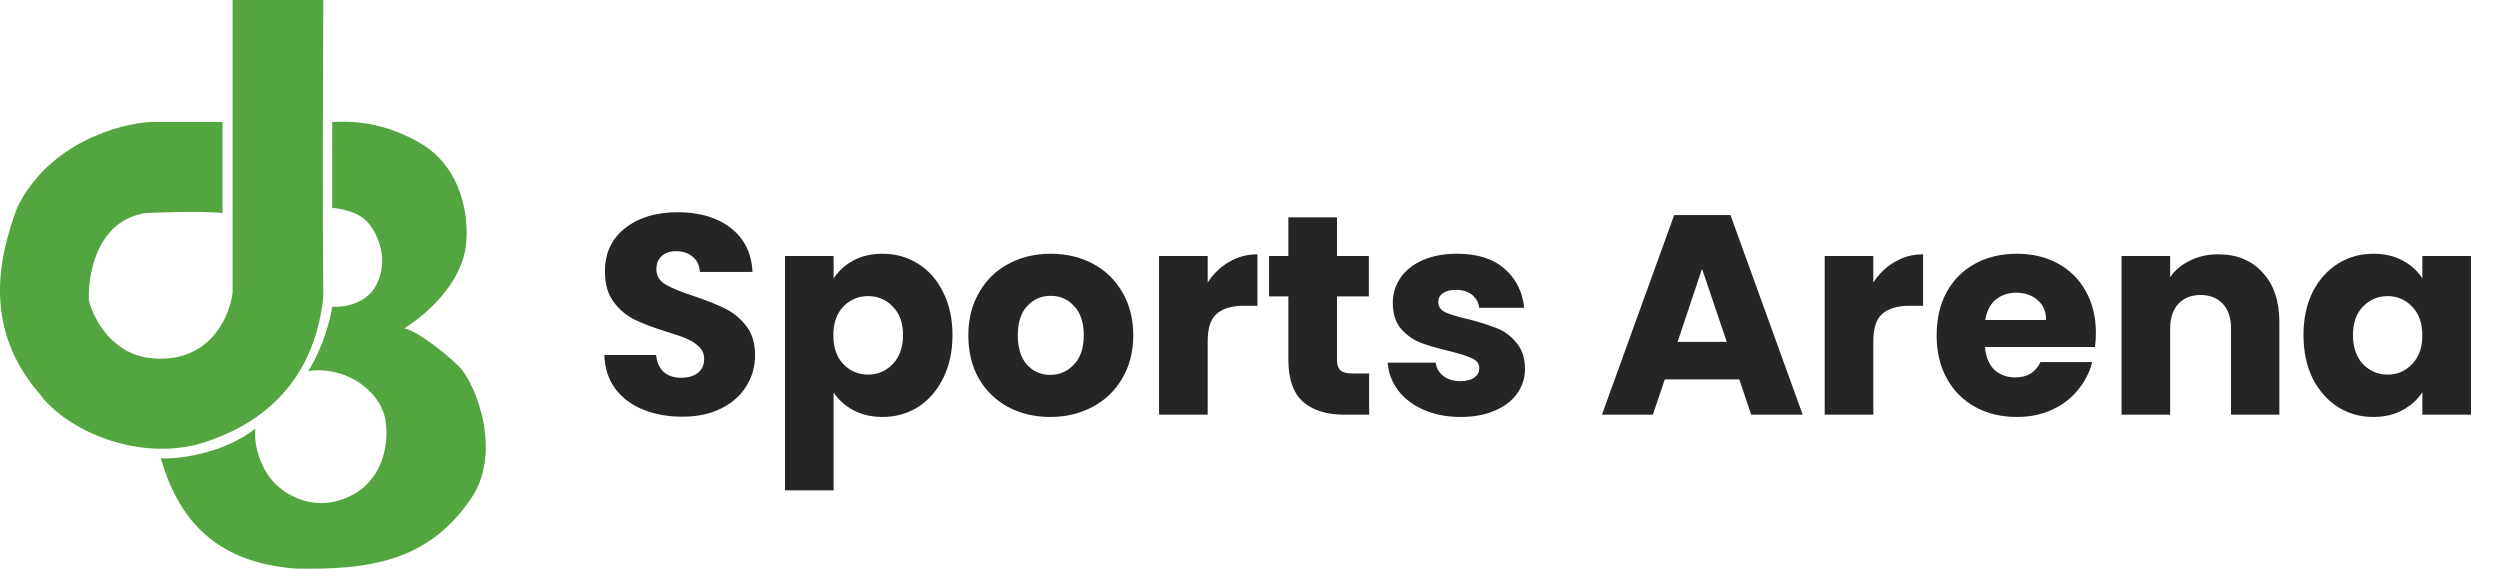
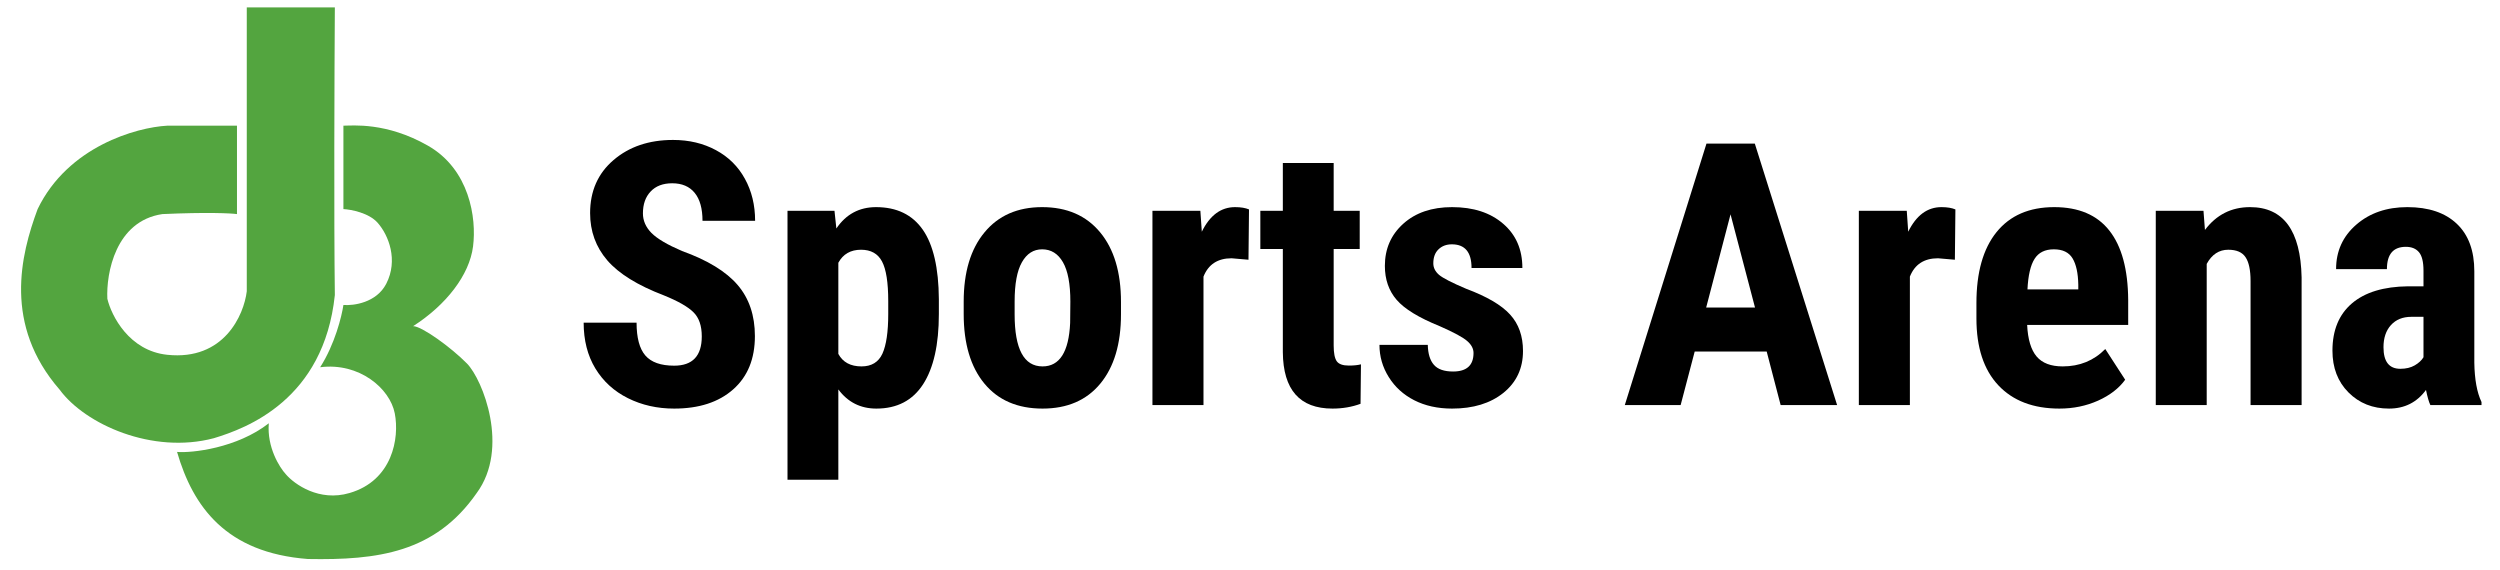
- <svg xmlns="http://www.w3.org/2000/svg" width="211" height="48" viewBox="0 0 211 48" fill="none">
-   <path d="M19.633 24.699V0H27.293C27.258 5.561 27.208 18.351 27.293 25.024C26.335 34.123 19.633 36.615 16.76 37.482C11.44 38.89 5.588 36.29 3.354 33.257C-1.54 27.624 -0.051 21.557 1.439 17.549C4.078 12.089 10.057 10.436 12.717 10.291H18.782V17.983C18.25 17.91 16.207 17.809 12.291 17.983C8.206 18.589 7.397 23.146 7.504 25.349C7.858 26.829 9.397 29.877 12.717 30.224C17.654 30.744 19.384 26.757 19.633 24.699Z" fill="#53A53F" />
-   <path d="M28.038 17.549V10.291C28.825 10.291 31.762 9.966 35.379 12.024C38.997 14.083 39.635 18.308 39.316 20.799C38.997 23.291 36.975 25.89 34.102 27.732C34.847 27.732 37.401 29.574 38.784 30.982C40.167 32.39 42.508 38.348 39.635 42.248C36.017 47.448 31.017 48.098 24.952 47.989C17.824 47.448 14.951 43.44 13.568 38.673C14.845 38.782 18.782 38.348 21.548 36.182C21.378 38.262 22.47 40.009 23.037 40.623C23.782 41.49 25.931 43.028 28.57 42.248C32.294 41.165 32.932 37.482 32.506 35.315C32.081 33.148 29.421 30.874 26.016 31.307C27.293 29.314 27.896 26.866 28.038 25.89C28.924 25.963 30.91 25.695 31.762 24.049C32.826 21.991 31.974 19.824 31.017 18.741C30.251 17.874 28.712 17.585 28.038 17.549Z" fill="#53A53F" />
-   <path d="M57.584 35.168C56.352 35.168 55.248 34.968 54.272 34.568C53.296 34.168 52.512 33.576 51.92 32.792C51.344 32.008 51.04 31.064 51.008 29.96H55.376C55.44 30.584 55.656 31.064 56.024 31.4C56.392 31.72 56.872 31.88 57.464 31.88C58.072 31.88 58.552 31.744 58.904 31.472C59.256 31.184 59.432 30.792 59.432 30.296C59.432 29.88 59.288 29.536 59 29.264C58.728 28.992 58.384 28.768 57.968 28.592C57.568 28.416 56.992 28.216 56.24 27.992C55.152 27.656 54.264 27.32 53.576 26.984C52.888 26.648 52.296 26.152 51.8 25.496C51.304 24.84 51.056 23.984 51.056 22.928C51.056 21.36 51.624 20.136 52.76 19.256C53.896 18.36 55.376 17.912 57.2 17.912C59.056 17.912 60.552 18.36 61.688 19.256C62.824 20.136 63.432 21.368 63.512 22.952H59.072C59.04 22.408 58.84 21.984 58.472 21.68C58.104 21.36 57.632 21.2 57.056 21.2C56.56 21.2 56.16 21.336 55.856 21.608C55.552 21.864 55.4 22.24 55.4 22.736C55.4 23.28 55.656 23.704 56.168 24.008C56.68 24.312 57.48 24.64 58.568 24.992C59.656 25.36 60.536 25.712 61.208 26.048C61.896 26.384 62.488 26.872 62.984 27.512C63.48 28.152 63.728 28.976 63.728 29.984C63.728 30.944 63.48 31.816 62.984 32.6C62.504 33.384 61.8 34.008 60.872 34.472C59.944 34.936 58.848 35.168 57.584 35.168ZM70.358 23.504C70.758 22.88 71.31 22.376 72.014 21.992C72.718 21.608 73.542 21.416 74.486 21.416C75.59 21.416 76.59 21.696 77.486 22.256C78.382 22.816 79.086 23.616 79.598 24.656C80.126 25.696 80.39 26.904 80.39 28.28C80.39 29.656 80.126 30.872 79.598 31.928C79.086 32.968 78.382 33.776 77.486 34.352C76.59 34.912 75.59 35.192 74.486 35.192C73.558 35.192 72.734 35 72.014 34.616C71.31 34.232 70.758 33.736 70.358 33.128V41.384H66.254V21.608H70.358V23.504ZM76.214 28.28C76.214 27.256 75.926 26.456 75.35 25.88C74.79 25.288 74.094 24.992 73.262 24.992C72.446 24.992 71.75 25.288 71.174 25.88C70.614 26.472 70.334 27.28 70.334 28.304C70.334 29.328 70.614 30.136 71.174 30.728C71.75 31.32 72.446 31.616 73.262 31.616C74.078 31.616 74.774 31.32 75.35 30.728C75.926 30.12 76.214 29.304 76.214 28.28ZM88.639 35.192C87.327 35.192 86.143 34.912 85.087 34.352C84.047 33.792 83.223 32.992 82.615 31.952C82.023 30.912 81.727 29.696 81.727 28.304C81.727 26.928 82.031 25.72 82.639 24.68C83.247 23.624 84.079 22.816 85.135 22.256C86.191 21.696 87.375 21.416 88.687 21.416C89.999 21.416 91.183 21.696 92.239 22.256C93.295 22.816 94.127 23.624 94.735 24.68C95.343 25.72 95.647 26.928 95.647 28.304C95.647 29.68 95.335 30.896 94.711 31.952C94.103 32.992 93.263 33.792 92.191 34.352C91.135 34.912 89.951 35.192 88.639 35.192ZM88.639 31.64C89.423 31.64 90.087 31.352 90.631 30.776C91.191 30.2 91.471 29.376 91.471 28.304C91.471 27.232 91.199 26.408 90.655 25.832C90.127 25.256 89.471 24.968 88.687 24.968C87.887 24.968 87.223 25.256 86.695 25.832C86.167 26.392 85.903 27.216 85.903 28.304C85.903 29.376 86.159 30.2 86.671 30.776C87.199 31.352 87.855 31.64 88.639 31.64ZM101.928 23.84C102.408 23.104 103.008 22.528 103.728 22.112C104.448 21.68 105.248 21.464 106.128 21.464V25.808H105C103.976 25.808 103.208 26.032 102.696 26.48C102.184 26.912 101.928 27.68 101.928 28.784V35H97.824V21.608H101.928V23.84ZM115.554 31.52V35H113.466C111.978 35 110.818 34.64 109.986 33.92C109.154 33.184 108.738 31.992 108.738 30.344V25.016H107.106V21.608H108.738V18.344H112.842V21.608H115.53V25.016H112.842V30.392C112.842 30.792 112.938 31.08 113.13 31.256C113.322 31.432 113.642 31.52 114.09 31.52H115.554ZM123.288 35.192C122.12 35.192 121.08 34.992 120.168 34.592C119.256 34.192 118.536 33.648 118.008 32.96C117.48 32.256 117.184 31.472 117.12 30.608H121.176C121.224 31.072 121.44 31.448 121.824 31.736C122.208 32.024 122.68 32.168 123.24 32.168C123.752 32.168 124.144 32.072 124.416 31.88C124.704 31.672 124.848 31.408 124.848 31.088C124.848 30.704 124.648 30.424 124.248 30.248C123.848 30.056 123.2 29.848 122.304 29.624C121.344 29.4 120.544 29.168 119.904 28.928C119.264 28.672 118.712 28.28 118.248 27.752C117.784 27.208 117.552 26.48 117.552 25.568C117.552 24.8 117.76 24.104 118.176 23.48C118.608 22.84 119.232 22.336 120.048 21.968C120.88 21.6 121.864 21.416 123 21.416C124.68 21.416 126 21.832 126.96 22.664C127.936 23.496 128.496 24.6 128.64 25.976H124.848C124.784 25.512 124.576 25.144 124.224 24.872C123.888 24.6 123.44 24.464 122.88 24.464C122.4 24.464 122.032 24.56 121.776 24.752C121.52 24.928 121.392 25.176 121.392 25.496C121.392 25.88 121.592 26.168 121.992 26.36C122.408 26.552 123.048 26.744 123.912 26.936C124.904 27.192 125.712 27.448 126.336 27.704C126.96 27.944 127.504 28.344 127.968 28.904C128.448 29.448 128.696 30.184 128.712 31.112C128.712 31.896 128.488 32.6 128.04 33.224C127.608 33.832 126.976 34.312 126.144 34.664C125.328 35.016 124.376 35.192 123.288 35.192ZM146.796 32.024H140.508L139.5 35H135.204L141.3 18.152H146.052L152.148 35H147.804L146.796 32.024ZM145.74 28.856L143.652 22.688L141.588 28.856H145.74ZM158.108 23.84C158.588 23.104 159.188 22.528 159.908 22.112C160.628 21.68 161.428 21.464 162.308 21.464V25.808H161.18C160.156 25.808 159.388 26.032 158.876 26.48C158.364 26.912 158.108 27.68 158.108 28.784V35H154.004V21.608H158.108V23.84ZM176.893 28.088C176.893 28.472 176.869 28.872 176.821 29.288H167.533C167.597 30.12 167.861 30.76 168.325 31.208C168.805 31.64 169.389 31.856 170.077 31.856C171.101 31.856 171.813 31.424 172.213 30.56H176.581C176.357 31.44 175.949 32.232 175.357 32.936C174.781 33.64 174.053 34.192 173.173 34.592C172.293 34.992 171.309 35.192 170.221 35.192C168.909 35.192 167.741 34.912 166.717 34.352C165.693 33.792 164.893 32.992 164.317 31.952C163.741 30.912 163.453 29.696 163.453 28.304C163.453 26.912 163.733 25.696 164.293 24.656C164.869 23.616 165.669 22.816 166.693 22.256C167.717 21.696 168.893 21.416 170.221 21.416C171.517 21.416 172.669 21.688 173.677 22.232C174.685 22.776 175.469 23.552 176.029 24.56C176.605 25.568 176.893 26.744 176.893 28.088ZM172.693 27.008C172.693 26.304 172.453 25.744 171.973 25.328C171.493 24.912 170.893 24.704 170.173 24.704C169.485 24.704 168.901 24.904 168.421 25.304C167.957 25.704 167.669 26.272 167.557 27.008H172.693ZM187.218 21.464C188.786 21.464 190.034 21.976 190.962 23C191.906 24.008 192.378 25.4 192.378 27.176V35H188.298V27.728C188.298 26.832 188.066 26.136 187.602 25.64C187.138 25.144 186.514 24.896 185.73 24.896C184.946 24.896 184.322 25.144 183.858 25.64C183.394 26.136 183.162 26.832 183.162 27.728V35H179.058V21.608H183.162V23.384C183.578 22.792 184.138 22.328 184.842 21.992C185.546 21.64 186.338 21.464 187.218 21.464ZM194.414 28.28C194.414 26.904 194.67 25.696 195.182 24.656C195.71 23.616 196.422 22.816 197.318 22.256C198.214 21.696 199.214 21.416 200.318 21.416C201.262 21.416 202.086 21.608 202.79 21.992C203.51 22.376 204.062 22.88 204.446 23.504V21.608H208.55V35H204.446V33.104C204.046 33.728 203.486 34.232 202.766 34.616C202.062 35 201.238 35.192 200.294 35.192C199.206 35.192 198.214 34.912 197.318 34.352C196.422 33.776 195.71 32.968 195.182 31.928C194.67 30.872 194.414 29.656 194.414 28.28ZM204.446 28.304C204.446 27.28 204.158 26.472 203.582 25.88C203.022 25.288 202.334 24.992 201.518 24.992C200.702 24.992 200.006 25.288 199.43 25.88C198.87 26.456 198.59 27.256 198.59 28.28C198.59 29.304 198.87 30.12 199.43 30.728C200.006 31.32 200.702 31.616 201.518 31.616C202.334 31.616 203.022 31.32 203.582 30.728C204.158 30.136 204.446 29.328 204.446 28.304Z" fill="#252525" />
+ <svg xmlns="http://www.w3.org/2000/svg" width="500" zoomAndPan="magnify" viewBox="0 0 375 85.5" height="114" preserveAspectRatio="xMidYMid meet" version="1.0">
+   <defs>
+     <g />
+     <clipPath id="013a4bee76">
+       <path d="M 3.152 1.105 L 51 1.105 L 51 67 L 3.152 67 Z M 3.152 1.105 " clip-rule="nonzero" />
+     </clipPath>
+     <clipPath id="9aa02e2e0c">
+       <path d="M 26 18 L 74 18 L 74 83.871 L 26 83.871 Z M 26 18 " clip-rule="nonzero" />
+     </clipPath>
+   </defs>
+   <g clip-path="url(#013a4bee76)">
+     <path fill="#53a53f" d="M 37.016 43.691 L 37.016 1.105 L 50.227 1.105 C 50.164 10.695 50.078 32.746 50.227 44.254 C 48.574 59.945 37.016 64.238 32.062 65.734 C 22.891 68.164 12.797 63.68 8.945 58.449 C 0.504 48.738 3.074 38.277 5.645 31.363 C 10.191 21.949 20.504 19.098 25.09 18.852 L 35.547 18.852 L 35.547 32.113 C 34.633 31.988 31.109 31.812 24.355 32.113 C 17.312 33.156 15.918 41.016 16.102 44.812 C 16.711 47.367 19.367 52.621 25.09 53.219 C 33.605 54.117 36.59 47.242 37.016 43.691 Z M 37.016 43.691 " fill-opacity="1" fill-rule="nonzero" />
+   </g>
+   <g clip-path="url(#9aa02e2e0c)">
+     <path fill="#53a53f" d="M 51.512 31.363 L 51.512 18.852 C 52.867 18.852 57.934 18.289 64.172 21.84 C 70.41 25.387 71.508 32.672 70.957 36.969 C 70.41 41.266 66.922 45.746 61.969 48.922 C 63.254 48.922 67.656 52.098 70.043 54.527 C 72.426 56.953 76.465 67.227 71.508 73.953 C 65.27 82.918 56.648 84.039 46.191 83.852 C 33.898 82.918 28.945 76.008 26.559 67.789 C 28.762 67.977 35.547 67.227 40.32 63.492 C 40.027 67.078 41.91 70.094 42.887 71.152 C 44.172 72.645 47.879 75.297 52.43 73.953 C 58.852 72.086 59.949 65.734 59.215 62 C 58.484 58.262 53.895 54.34 48.023 55.086 C 50.227 51.648 51.266 47.43 51.512 45.746 C 53.039 45.871 56.465 45.41 57.934 42.57 C 59.766 39.023 58.301 35.289 56.648 33.418 C 55.328 31.926 52.672 31.426 51.512 31.363 Z M 51.512 31.363 " fill-opacity="1" fill-rule="nonzero" />
+   </g>
+   <g fill="#000000" fill-opacity="1">
+     <g transform="translate(85.54761, 60.75756)">
+       <g>
+         <path d="M 19.719 -10.297 C 19.719 -11.891 19.305 -13.094 18.484 -13.906 C 17.672 -14.727 16.188 -15.578 14.031 -16.453 C 10.102 -17.953 7.273 -19.703 5.547 -21.703 C 3.828 -23.703 2.969 -26.066 2.969 -28.797 C 2.969 -32.098 4.141 -34.75 6.484 -36.75 C 8.828 -38.758 11.801 -39.766 15.406 -39.766 C 17.812 -39.766 19.957 -39.254 21.844 -38.234 C 23.727 -37.223 25.176 -35.789 26.188 -33.938 C 27.207 -32.094 27.719 -29.992 27.719 -27.641 L 19.828 -27.641 C 19.828 -29.473 19.438 -30.867 18.656 -31.828 C 17.875 -32.785 16.75 -33.266 15.281 -33.266 C 13.895 -33.266 12.816 -32.852 12.047 -32.031 C 11.273 -31.219 10.891 -30.125 10.891 -28.75 C 10.891 -27.664 11.316 -26.688 12.172 -25.812 C 13.035 -24.945 14.562 -24.047 16.75 -23.109 C 20.582 -21.734 23.363 -20.035 25.094 -18.016 C 26.82 -16.004 27.688 -13.445 27.688 -10.344 C 27.688 -6.926 26.598 -4.258 24.422 -2.344 C 22.254 -0.426 19.305 0.531 15.578 0.531 C 13.035 0.531 10.723 0.008 8.641 -1.031 C 6.555 -2.07 4.926 -3.562 3.75 -5.5 C 2.582 -7.438 2 -9.723 2 -12.359 L 9.938 -12.359 C 9.938 -10.098 10.375 -8.457 11.25 -7.438 C 12.133 -6.414 13.578 -5.906 15.578 -5.906 C 18.336 -5.906 19.719 -7.367 19.719 -10.297 Z M 19.719 -10.297 " />
+       </g>
+     </g>
+   </g>
+   <g fill="#000000" fill-opacity="1">
+     <g transform="translate(115.3447, 60.75756)">
+       <g>
+         <path d="M 25.484 -13.656 C 25.484 -9.07 24.695 -5.562 23.125 -3.125 C 21.551 -0.688 19.211 0.531 16.109 0.531 C 13.734 0.531 11.832 -0.426 10.406 -2.344 L 10.406 11.203 L 2.781 11.203 L 2.781 -29.141 L 9.828 -29.141 L 10.109 -26.484 C 11.555 -28.617 13.539 -29.688 16.062 -29.688 C 19.164 -29.688 21.504 -28.555 23.078 -26.297 C 24.648 -24.035 25.453 -20.566 25.484 -15.891 Z M 17.891 -15.578 C 17.891 -18.391 17.578 -20.379 16.953 -21.547 C 16.336 -22.711 15.289 -23.297 13.812 -23.297 C 12.25 -23.297 11.113 -22.645 10.406 -21.344 L 10.406 -7.672 C 11.082 -6.422 12.238 -5.797 13.875 -5.797 C 15.383 -5.797 16.43 -6.43 17.016 -7.703 C 17.598 -8.984 17.891 -10.969 17.891 -13.656 Z M 17.891 -15.578 " />
+       </g>
+     </g>
+   </g>
+   <g fill="#000000" fill-opacity="1">
+     <g transform="translate(142.6632, 60.75756)">
+       <g>
+         <path d="M 1.891 -15.516 C 1.891 -19.93 2.93 -23.395 5.016 -25.906 C 7.098 -28.426 9.977 -29.688 13.656 -29.688 C 17.375 -29.688 20.273 -28.426 22.359 -25.906 C 24.441 -23.395 25.484 -19.914 25.484 -15.469 L 25.484 -13.609 C 25.484 -9.172 24.445 -5.703 22.375 -3.203 C 20.312 -0.711 17.426 0.531 13.719 0.531 C 9.977 0.531 7.07 -0.719 5 -3.219 C 2.926 -5.727 1.891 -9.207 1.891 -13.656 Z M 9.531 -13.609 C 9.531 -8.398 10.926 -5.797 13.719 -5.797 C 16.281 -5.797 17.66 -7.969 17.859 -12.312 L 17.891 -15.516 C 17.891 -18.172 17.52 -20.141 16.781 -21.422 C 16.039 -22.711 15 -23.359 13.656 -23.359 C 12.363 -23.359 11.352 -22.711 10.625 -21.422 C 9.895 -20.141 9.531 -18.172 9.531 -15.516 Z M 9.531 -13.609 " />
+       </g>
+     </g>
+   </g>
+   <g fill="#000000" fill-opacity="1">
+     <g transform="translate(170.1164, 60.75756)">
+       <g>
+         <path d="M 17.156 -21.797 L 14.625 -22.016 C 12.539 -22.016 11.133 -21.098 10.406 -19.266 L 10.406 0 L 2.75 0 L 2.75 -29.141 L 9.938 -29.141 L 10.156 -26 C 11.363 -28.457 13.023 -29.688 15.141 -29.688 C 16.004 -29.688 16.703 -29.57 17.234 -29.344 Z M 17.156 -21.797 " />
+       </g>
+     </g>
+   </g>
+   <g fill="#000000" fill-opacity="1">
+     <g transform="translate(188.4096, 60.75756)">
+       <g>
+         <path d="M 11.641 -36.312 L 11.641 -29.141 L 15.547 -29.141 L 15.547 -23.406 L 11.641 -23.406 L 11.641 -8.938 C 11.641 -7.789 11.797 -7 12.109 -6.562 C 12.422 -6.133 13.023 -5.922 13.922 -5.922 C 14.66 -5.922 15.266 -5.984 15.734 -6.109 L 15.672 -0.188 C 14.379 0.289 12.977 0.531 11.469 0.531 C 6.551 0.531 4.066 -2.285 4.016 -7.922 L 4.016 -23.406 L 0.641 -23.406 L 0.641 -29.141 L 4.016 -29.141 L 4.016 -36.312 Z M 11.641 -36.312 " />
+       </g>
+     </g>
+   </g>
+   <g fill="#000000" fill-opacity="1">
+     <g transform="translate(205.3557, 60.75756)">
+       <g>
+         <path d="M 15.672 -7.812 C 15.672 -8.457 15.359 -9.051 14.734 -9.594 C 14.117 -10.145 12.742 -10.891 10.609 -11.828 C 7.473 -13.098 5.316 -14.414 4.141 -15.781 C 2.961 -17.145 2.375 -18.844 2.375 -20.875 C 2.375 -23.426 3.289 -25.531 5.125 -27.188 C 6.969 -28.852 9.41 -29.688 12.453 -29.688 C 15.641 -29.688 18.191 -28.859 20.109 -27.203 C 22.035 -25.555 23 -23.344 23 -20.562 L 15.375 -20.562 C 15.375 -22.926 14.391 -24.109 12.422 -24.109 C 11.609 -24.109 10.941 -23.859 10.422 -23.359 C 9.898 -22.859 9.641 -22.156 9.641 -21.25 C 9.641 -20.602 9.926 -20.031 10.5 -19.531 C 11.082 -19.039 12.441 -18.344 14.578 -17.438 C 17.68 -16.281 19.875 -14.992 21.156 -13.578 C 22.445 -12.172 23.094 -10.348 23.094 -8.109 C 23.094 -5.504 22.113 -3.41 20.156 -1.828 C 18.195 -0.254 15.629 0.531 12.453 0.531 C 10.305 0.531 8.414 0.113 6.781 -0.719 C 5.156 -1.551 3.879 -2.711 2.953 -4.203 C 2.023 -5.691 1.562 -7.301 1.562 -9.031 L 8.812 -9.031 C 8.844 -7.695 9.148 -6.695 9.734 -6.031 C 10.316 -5.363 11.273 -5.031 12.609 -5.031 C 14.648 -5.031 15.672 -5.957 15.672 -7.812 Z M 15.672 -7.812 " />
+       </g>
+     </g>
+   </g>
+   <g fill="#000000" fill-opacity="1">
+     <g transform="translate(230.4111, 60.75756)">
+       <g />
+     </g>
+   </g>
+   <g fill="#000000" fill-opacity="1">
+     <g transform="translate(243.1274, 60.75756)">
+       <g>
+         <path d="M 21.875 -8.031 L 11.078 -8.031 L 8.969 0 L 0.594 0 L 12.844 -39.219 L 20.094 -39.219 L 32.438 0 L 23.969 0 Z M 12.797 -14.625 L 20.125 -14.625 L 16.453 -28.609 Z M 12.797 -14.625 " />
+       </g>
+     </g>
+   </g>
+   <g fill="#000000" fill-opacity="1">
+     <g transform="translate(276.0766, 60.75756)">
+       <g>
+         <path d="M 17.156 -21.797 L 14.625 -22.016 C 12.539 -22.016 11.133 -21.098 10.406 -19.266 L 10.406 0 L 2.75 0 L 2.75 -29.141 L 9.938 -29.141 L 10.156 -26 C 11.363 -28.457 13.023 -29.688 15.141 -29.688 C 16.004 -29.688 16.703 -29.57 17.234 -29.344 Z M 17.156 -21.797 " />
+       </g>
+     </g>
+   </g>
+   <g fill="#000000" fill-opacity="1">
+     <g transform="translate(294.3698, 60.75756)">
+       <g>
+         <path d="M 14.547 0.531 C 10.629 0.531 7.57 -0.633 5.375 -2.969 C 3.188 -5.301 2.094 -8.641 2.094 -12.984 L 2.094 -15.297 C 2.094 -19.898 3.098 -23.445 5.109 -25.938 C 7.129 -28.438 10.016 -29.688 13.766 -29.688 C 17.43 -29.688 20.188 -28.516 22.031 -26.172 C 23.883 -23.828 24.828 -20.359 24.859 -15.766 L 24.859 -12.016 L 9.703 -12.016 C 9.805 -9.859 10.281 -8.281 11.125 -7.281 C 11.969 -6.289 13.27 -5.797 15.031 -5.797 C 17.582 -5.797 19.711 -6.664 21.422 -8.406 L 24.406 -3.797 C 23.469 -2.504 22.109 -1.457 20.328 -0.656 C 18.555 0.133 16.629 0.531 14.547 0.531 Z M 9.75 -17.344 L 17.375 -17.344 L 17.375 -18.047 C 17.344 -19.785 17.055 -21.102 16.516 -22 C 15.973 -22.906 15.035 -23.359 13.703 -23.359 C 12.379 -23.359 11.414 -22.879 10.812 -21.922 C 10.207 -20.973 9.852 -19.445 9.75 -17.344 Z M 9.75 -17.344 " />
+       </g>
+     </g>
+   </g>
+   <g fill="#000000" fill-opacity="1">
+     <g transform="translate(320.7723, 60.75756)">
+       <g>
+         <path d="M 9.75 -29.141 L 9.969 -26.266 C 11.688 -28.547 13.941 -29.688 16.734 -29.688 C 21.742 -29.688 24.32 -26.176 24.469 -19.156 L 24.469 0 L 16.812 0 L 16.812 -18.594 C 16.812 -20.238 16.562 -21.43 16.062 -22.172 C 15.57 -22.922 14.707 -23.297 13.469 -23.297 C 12.082 -23.297 11.004 -22.586 10.234 -21.172 L 10.234 0 L 2.594 0 L 2.594 -29.141 Z M 9.75 -29.141 " />
+       </g>
+     </g>
+   </g>
+   <g fill="#000000" fill-opacity="1">
+     <g transform="translate(347.9291, 60.75756)">
+       <g>
+         <path d="M 16.625 0 C 16.406 -0.445 16.188 -1.203 15.969 -2.266 C 14.602 -0.398 12.754 0.531 10.422 0.531 C 7.984 0.531 5.957 -0.273 4.344 -1.891 C 2.738 -3.504 1.938 -5.594 1.938 -8.156 C 1.938 -11.219 2.91 -13.582 4.859 -15.25 C 6.805 -16.914 9.613 -17.77 13.281 -17.812 L 15.594 -17.812 L 15.594 -20.156 C 15.594 -21.469 15.367 -22.391 14.922 -22.922 C 14.473 -23.461 13.816 -23.734 12.953 -23.734 C 11.055 -23.734 10.109 -22.617 10.109 -20.391 L 2.484 -20.391 C 2.484 -23.086 3.492 -25.312 5.516 -27.062 C 7.535 -28.812 10.086 -29.688 13.172 -29.688 C 16.367 -29.688 18.844 -28.852 20.594 -27.188 C 22.344 -25.531 23.219 -23.156 23.219 -20.062 L 23.219 -6.359 C 23.258 -3.848 23.617 -1.879 24.297 -0.453 L 24.297 0 Z M 12.125 -5.438 C 12.969 -5.438 13.688 -5.609 14.281 -5.953 C 14.875 -6.297 15.312 -6.703 15.594 -7.172 L 15.594 -13.234 L 13.766 -13.234 C 12.473 -13.234 11.453 -12.816 10.703 -11.984 C 9.961 -11.16 9.594 -10.055 9.594 -8.672 C 9.594 -6.516 10.438 -5.438 12.125 -5.438 Z M 12.125 -5.438 " />
+       </g>
+     </g>
+   </g>
</svg>
